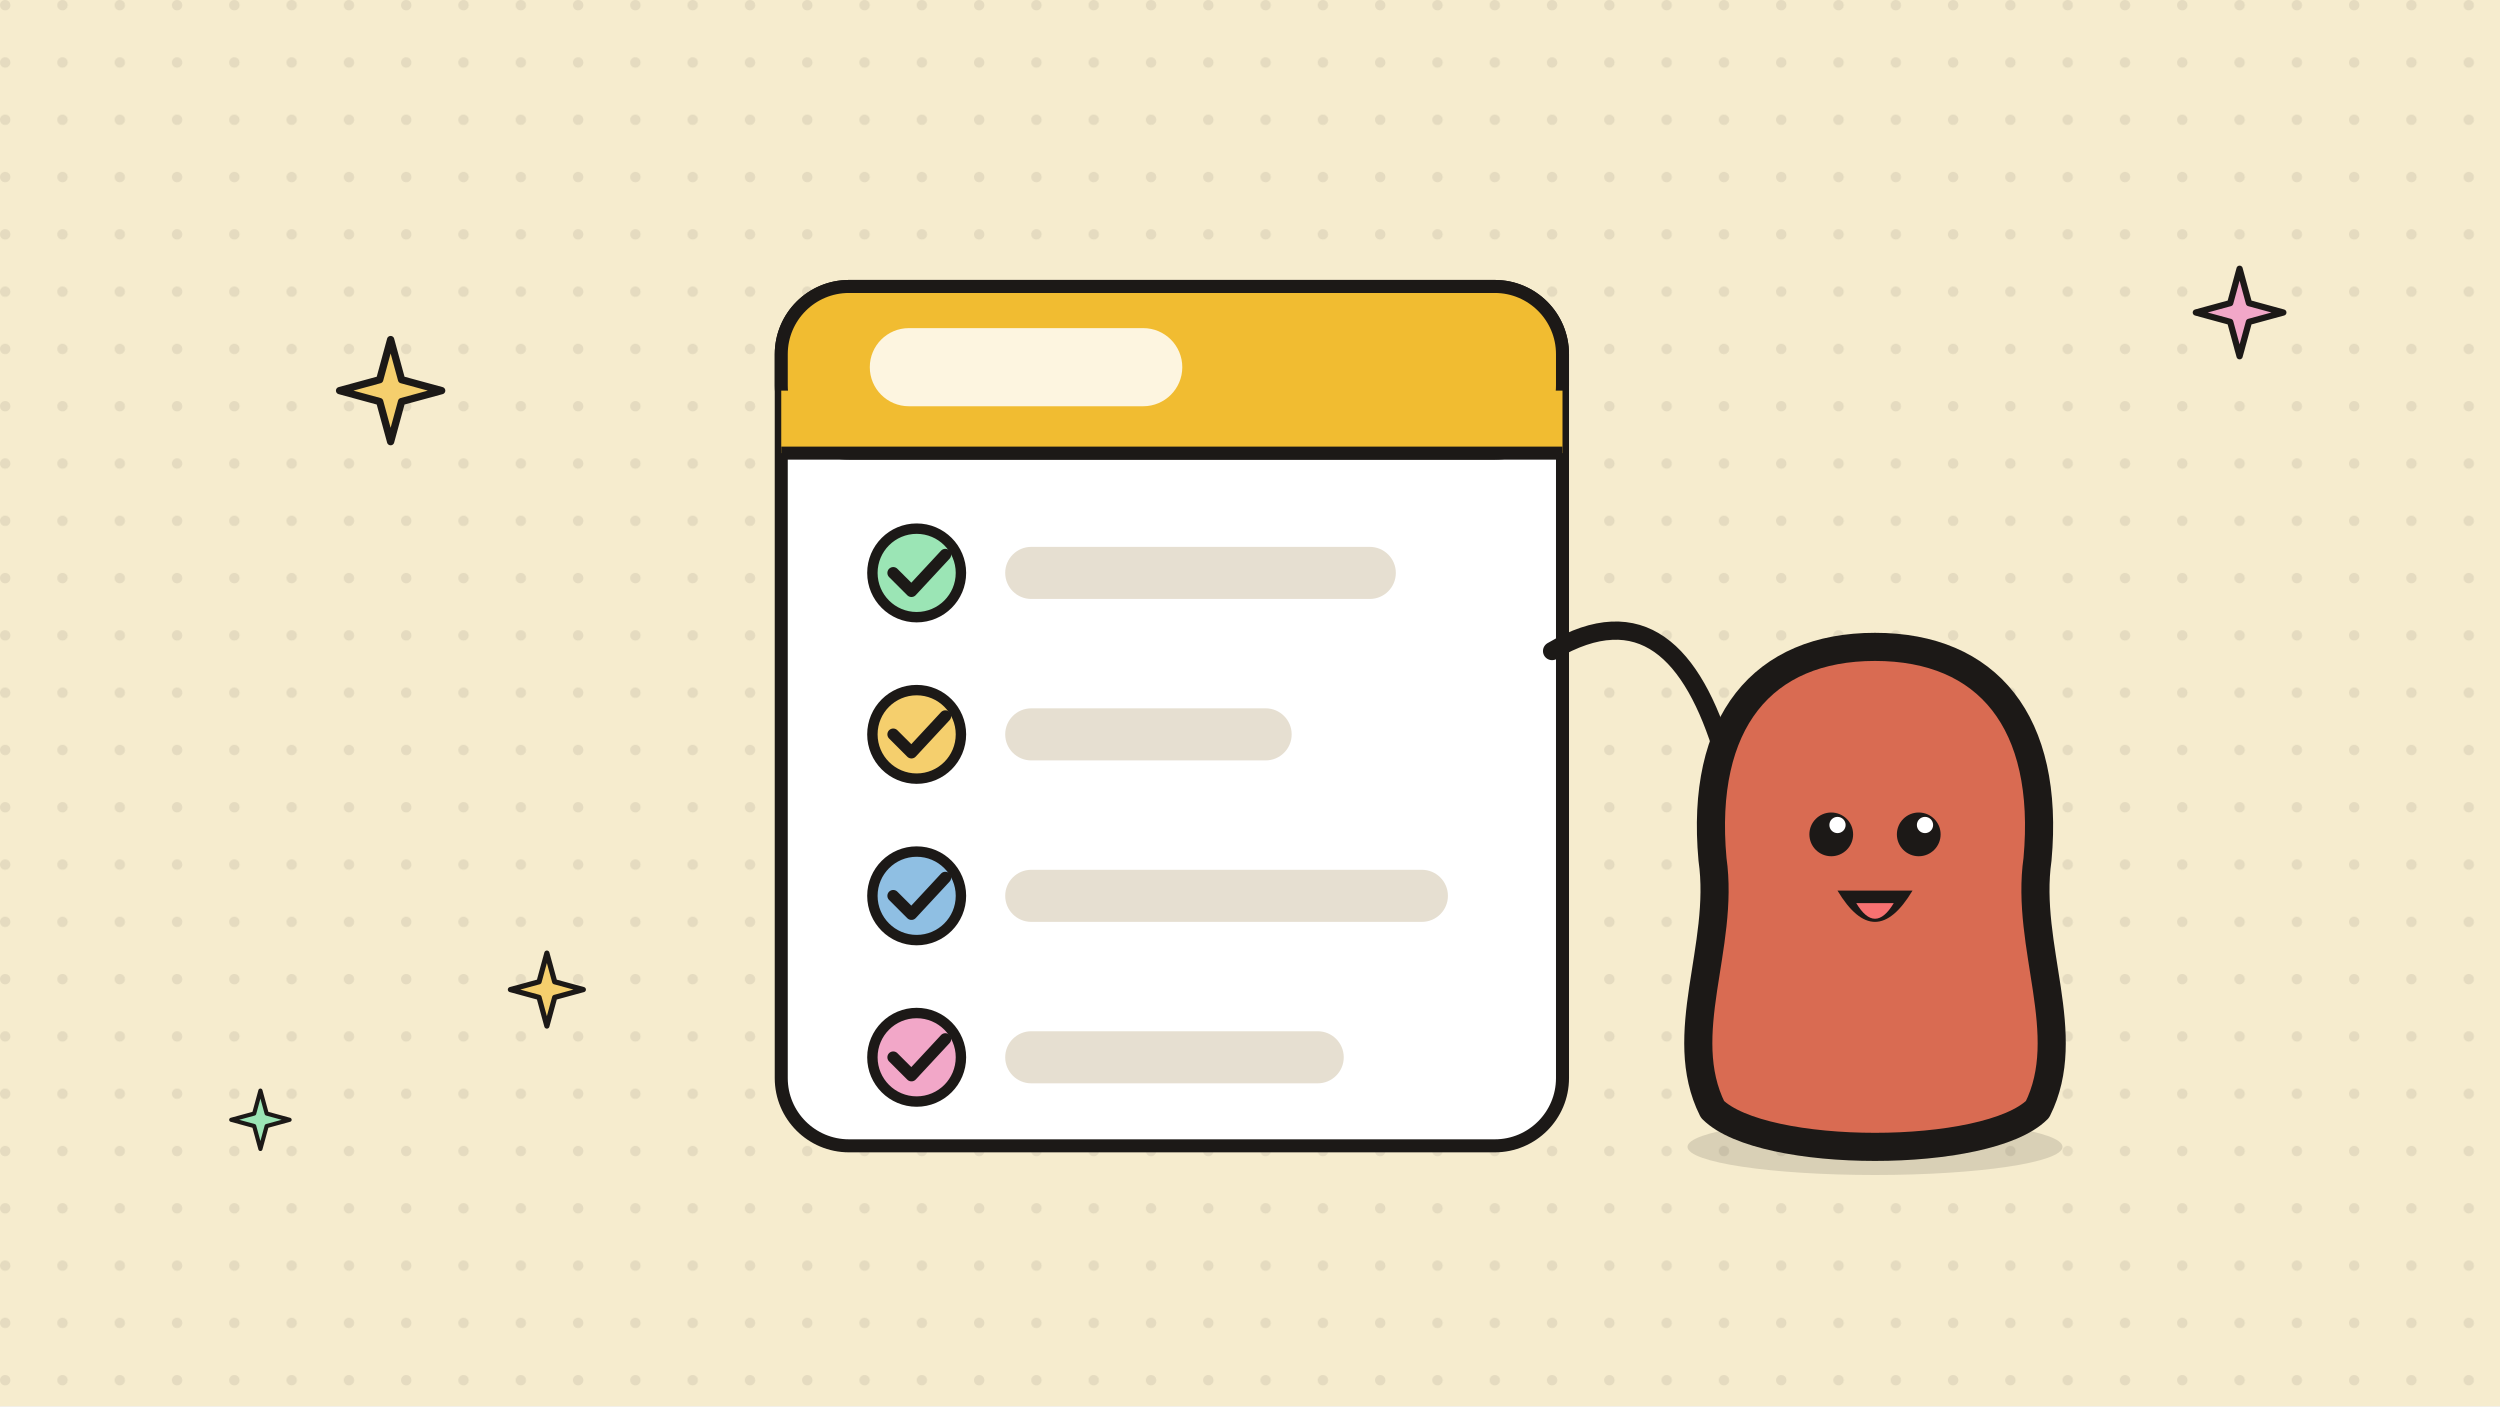
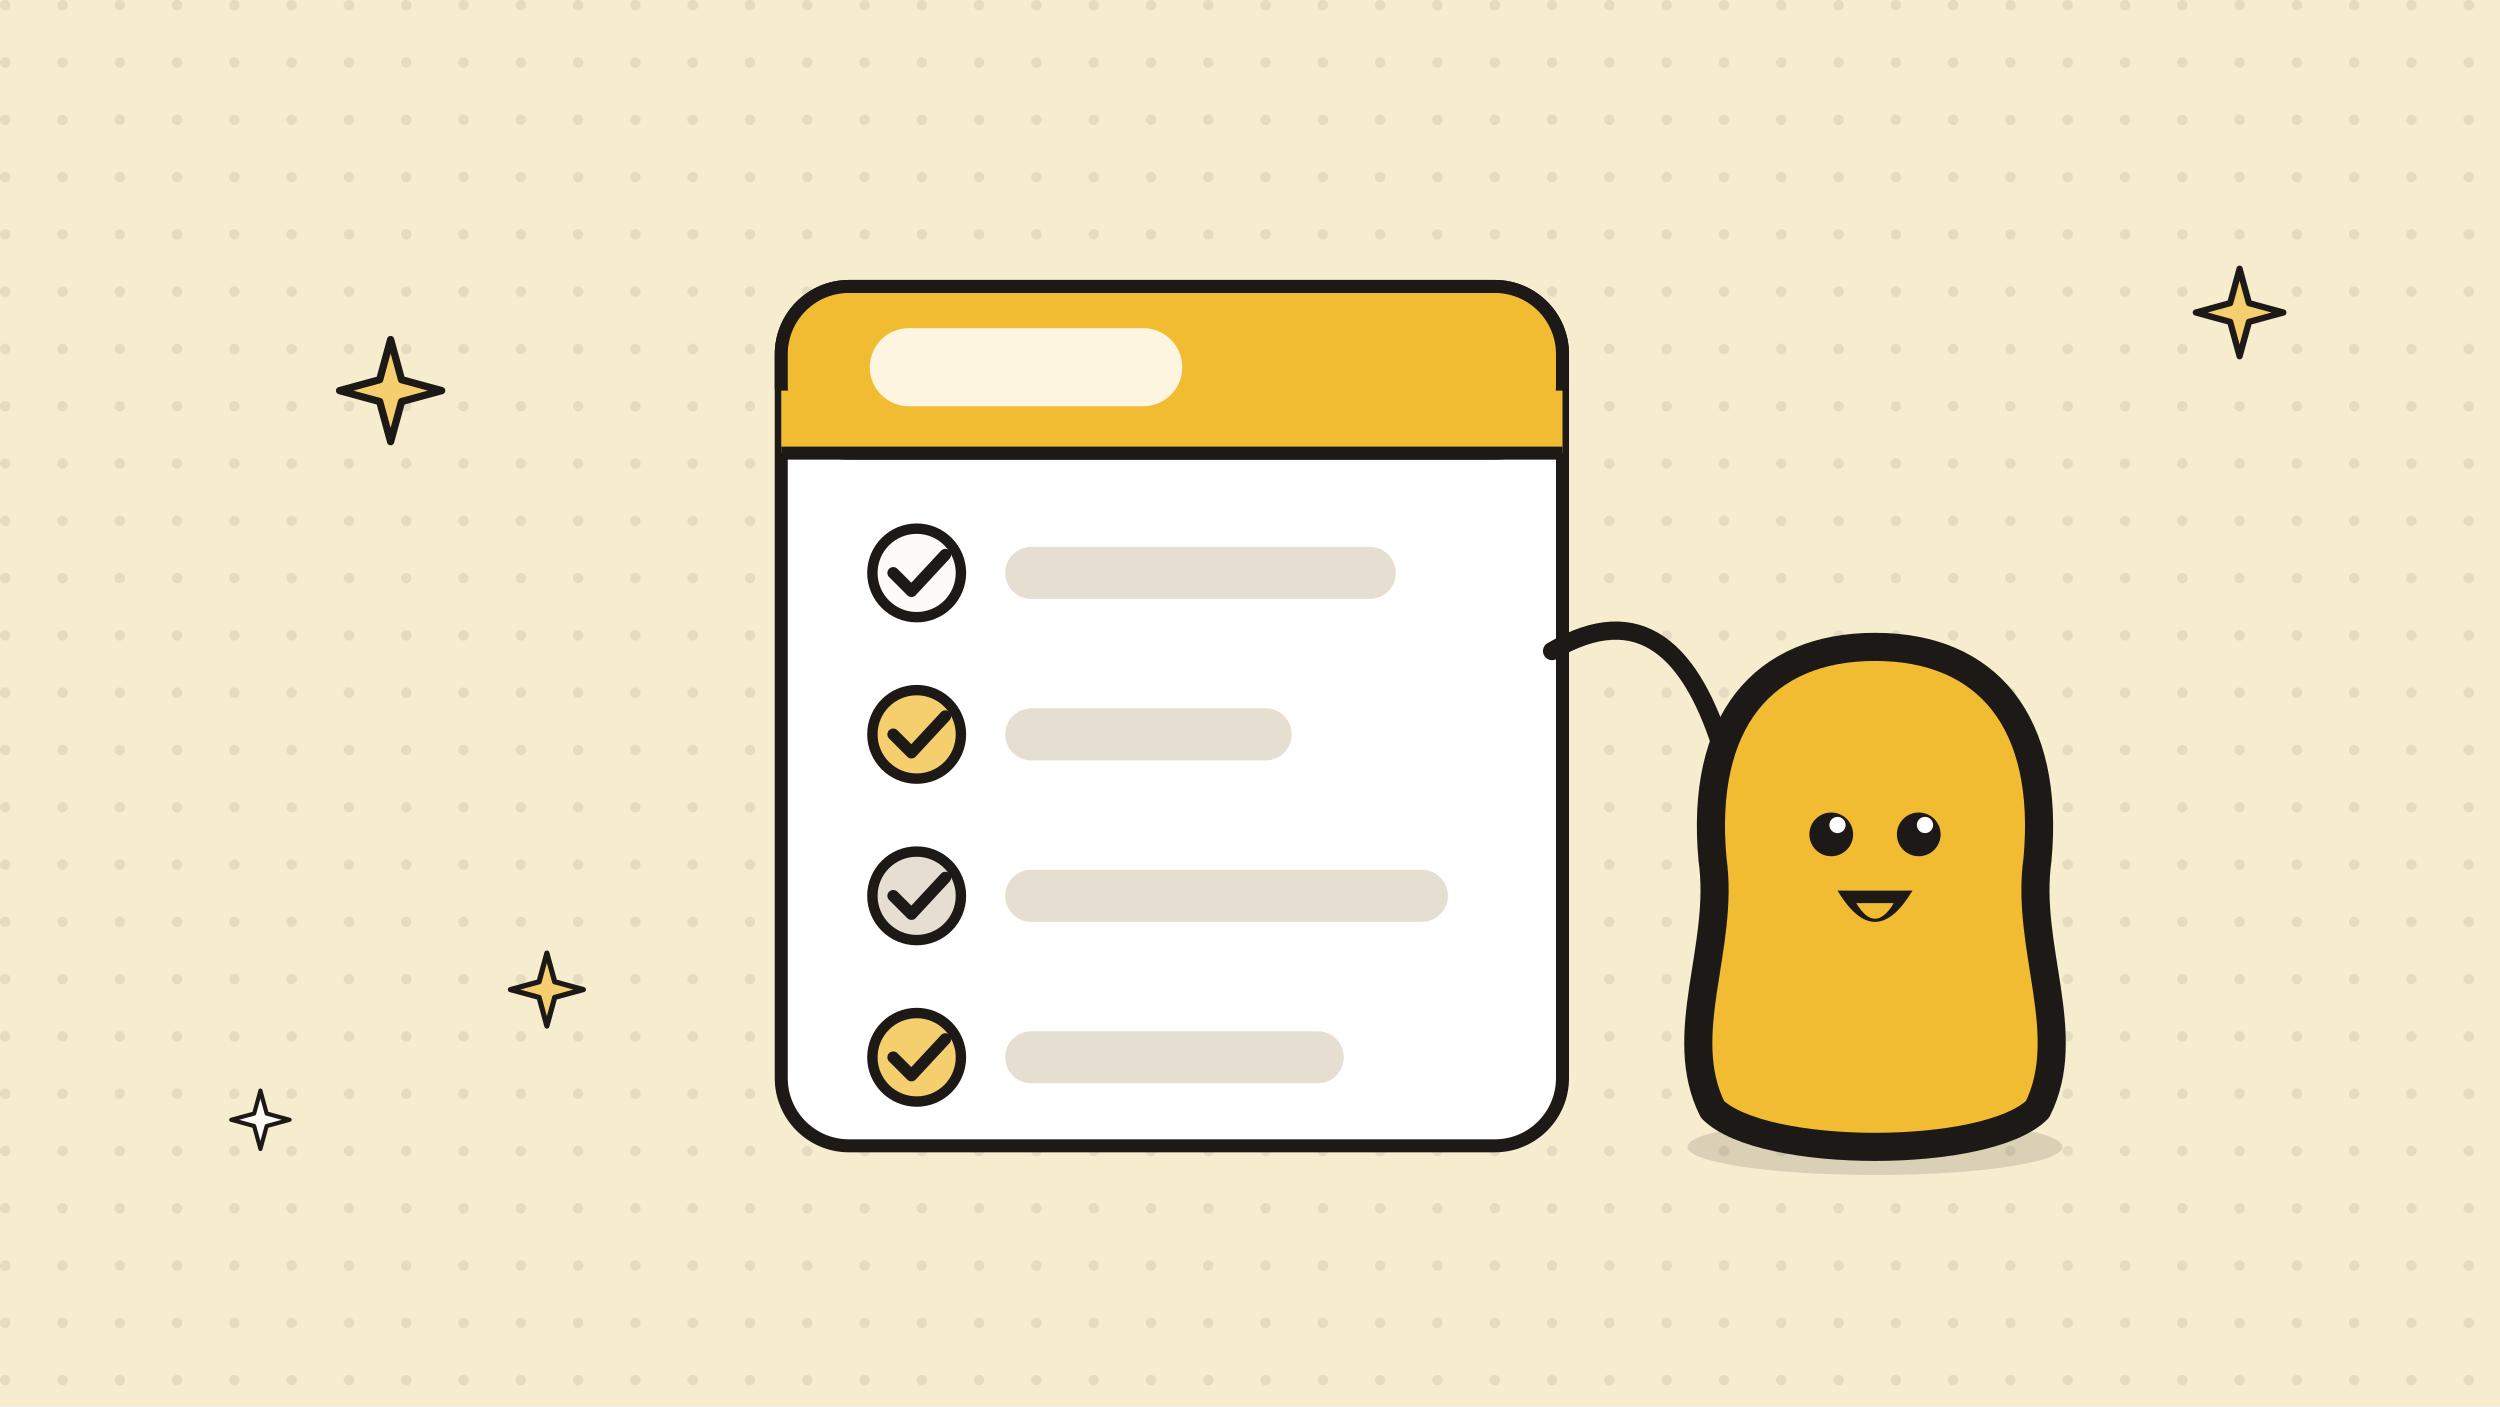
<svg xmlns="http://www.w3.org/2000/svg" viewBox="0 0 960 540" role="img" aria-label="A cheerful character holding up a checklist with big green ticks">
  <defs>
    <pattern id="dots" width="22" height="22" patternUnits="userSpaceOnUse">
      <circle cx="2" cy="2" r="2" fill="#1c1917" opacity=".08" />
    </pattern>
  </defs>
  <rect width="960" height="540" fill="#f6ecce" />
  <rect width="960" height="540" fill="url(#dots)" />
  <g transform="translate(300 110)">
    <rect x="0" y="0" width="300" height="330" rx="26" fill="#fff" stroke="#1c1917" stroke-width="5" />
    <rect x="0" y="0" width="300" height="64" rx="26" fill="#f1bc31" stroke="#1c1917" stroke-width="5" />
    <rect x="0" y="40" width="300" height="24" fill="#f1bc31" />
    <line x1="0" y1="64" x2="300" y2="64" stroke="#1c1917" stroke-width="5" />
    <rect x="34" y="16" width="120" height="30" rx="15" fill="#fff" opacity=".85" />
-     <circle cx="52" cy="110" r="17" fill="#9be5b5" stroke="#1c1917" stroke-width="4" />
+     <circle cx="52" cy="110" r="17" fill="#fdfbf7" stroke="#1c1917" stroke-width="4" />
    <path d="M43 110 l7 7 l13 -14" fill="none" stroke="#1c1917" stroke-width="4.5" stroke-linecap="round" stroke-linejoin="round" />
    <rect x="86" y="100" width="150" height="20" rx="10" fill="#e6dfd1" />
    <circle cx="52" cy="172" r="17" fill="#f5cf6d" stroke="#1c1917" stroke-width="4" />
    <path d="M43 172 l7 7 l13 -14" fill="none" stroke="#1c1917" stroke-width="4.5" stroke-linecap="round" stroke-linejoin="round" />
    <rect x="86" y="162" width="110" height="20" rx="10" fill="#e6dfd1" />
-     <circle cx="52" cy="234" r="17" fill="#8fbfe3" stroke="#1c1917" stroke-width="4" />
+     <circle cx="52" cy="234" r="17" fill="#e6dfd1" stroke="#1c1917" stroke-width="4" />
    <path d="M43 234 l7 7 l13 -14" fill="none" stroke="#1c1917" stroke-width="4.5" stroke-linecap="round" stroke-linejoin="round" />
    <rect x="86" y="224" width="170" height="20" rx="10" fill="#e6dfd1" />
-     <circle cx="52" cy="296" r="17" fill="#f2a7c8" stroke="#1c1917" stroke-width="4" />
+     <circle cx="52" cy="296" r="17" fill="#f5cf6d" stroke="#1c1917" stroke-width="4" />
    <path d="M43 296 l7 7 l13 -14" fill="none" stroke="#1c1917" stroke-width="4.5" stroke-linecap="round" stroke-linejoin="round" />
    <rect x="86" y="286" width="130" height="20" rx="10" fill="#e6dfd1" />
  </g>
  <g transform="translate(600.0 210.0) scale(2.4)">
    <ellipse cx="50" cy="96" rx="30" ry="4.5" fill="#000" opacity=".12" />
-     <path d="M50 16 C68 16, 78 28, 76 50 C74 64, 82 78, 76 90 C68 98, 32 98, 24 90 C18 78, 26 64, 24 50 C22 28, 32 16, 50 16 Z" fill="#d96b52" stroke="#1c1917" stroke-width="4.5" stroke-linejoin="round" />
+     <path d="M50 16 C68 16, 78 28, 76 50 C74 64, 82 78, 76 90 C68 98, 32 98, 24 90 C18 78, 26 64, 24 50 C22 28, 32 16, 50 16 Z" fill="#f1bc31" stroke="#1c1917" stroke-width="4.5" stroke-linejoin="round" />
    <circle cx="43" cy="46" r="3.5" fill="#1c1917" />
    <circle cx="57" cy="46" r="3.5" fill="#1c1917" />
    <circle cx="44" cy="44.5" r="1.3" fill="#fff" />
    <circle cx="58" cy="44.5" r="1.3" fill="#fff" />
    <path d="M44 55 Q50 65 56 55 Z" fill="#1c1917" />
-     <path d="M47 57 Q50 62 53 57 Z" fill="#f87171" />
+     <path d="M47 57 Q50 62 53 57 Z" fill="#f1bc31" />
  </g>
  <path d="M596 250 C630 230 650 250 662 290" fill="none" stroke="#1c1917" stroke-width="7" stroke-linecap="round" />
  <path transform="translate(150 150) scale(1.4)" d="M0 -14 L3 -3 L14 0 L3 3 L0 14 L-3 3 L-14 0 L-3 -3 Z" fill="#f5cf6d" stroke="#1c1917" stroke-width="2" stroke-linejoin="round" />
  <path transform="translate(210 380) scale(1)" d="M0 -14 L3 -3 L14 0 L3 3 L0 14 L-3 3 L-14 0 L-3 -3 Z" fill="#f5cf6d" stroke="#1c1917" stroke-width="2" stroke-linejoin="round" />
-   <path transform="translate(860 120) scale(1.2)" d="M0 -14 L3 -3 L14 0 L3 3 L0 14 L-3 3 L-14 0 L-3 -3 Z" fill="#f2a7c8" stroke="#1c1917" stroke-width="2" stroke-linejoin="round" />
-   <path transform="translate(100 430) scale(0.8)" d="M0 -14 L3 -3 L14 0 L3 3 L0 14 L-3 3 L-14 0 L-3 -3 Z" fill="#9be5b5" stroke="#1c1917" stroke-width="2" stroke-linejoin="round" />
+   <path transform="translate(860 120) scale(1.2)" d="M0 -14 L3 -3 L14 0 L3 3 L0 14 L-3 3 L-14 0 L-3 -3 Z" fill="#f5cf6d" stroke="#1c1917" stroke-width="2" stroke-linejoin="round" />
+   <path transform="translate(100 430) scale(0.8)" d="M0 -14 L3 -3 L14 0 L3 3 L0 14 L-3 3 L-14 0 L-3 -3 Z" fill="#fdfbf7" stroke="#1c1917" stroke-width="2" stroke-linejoin="round" />
</svg>
